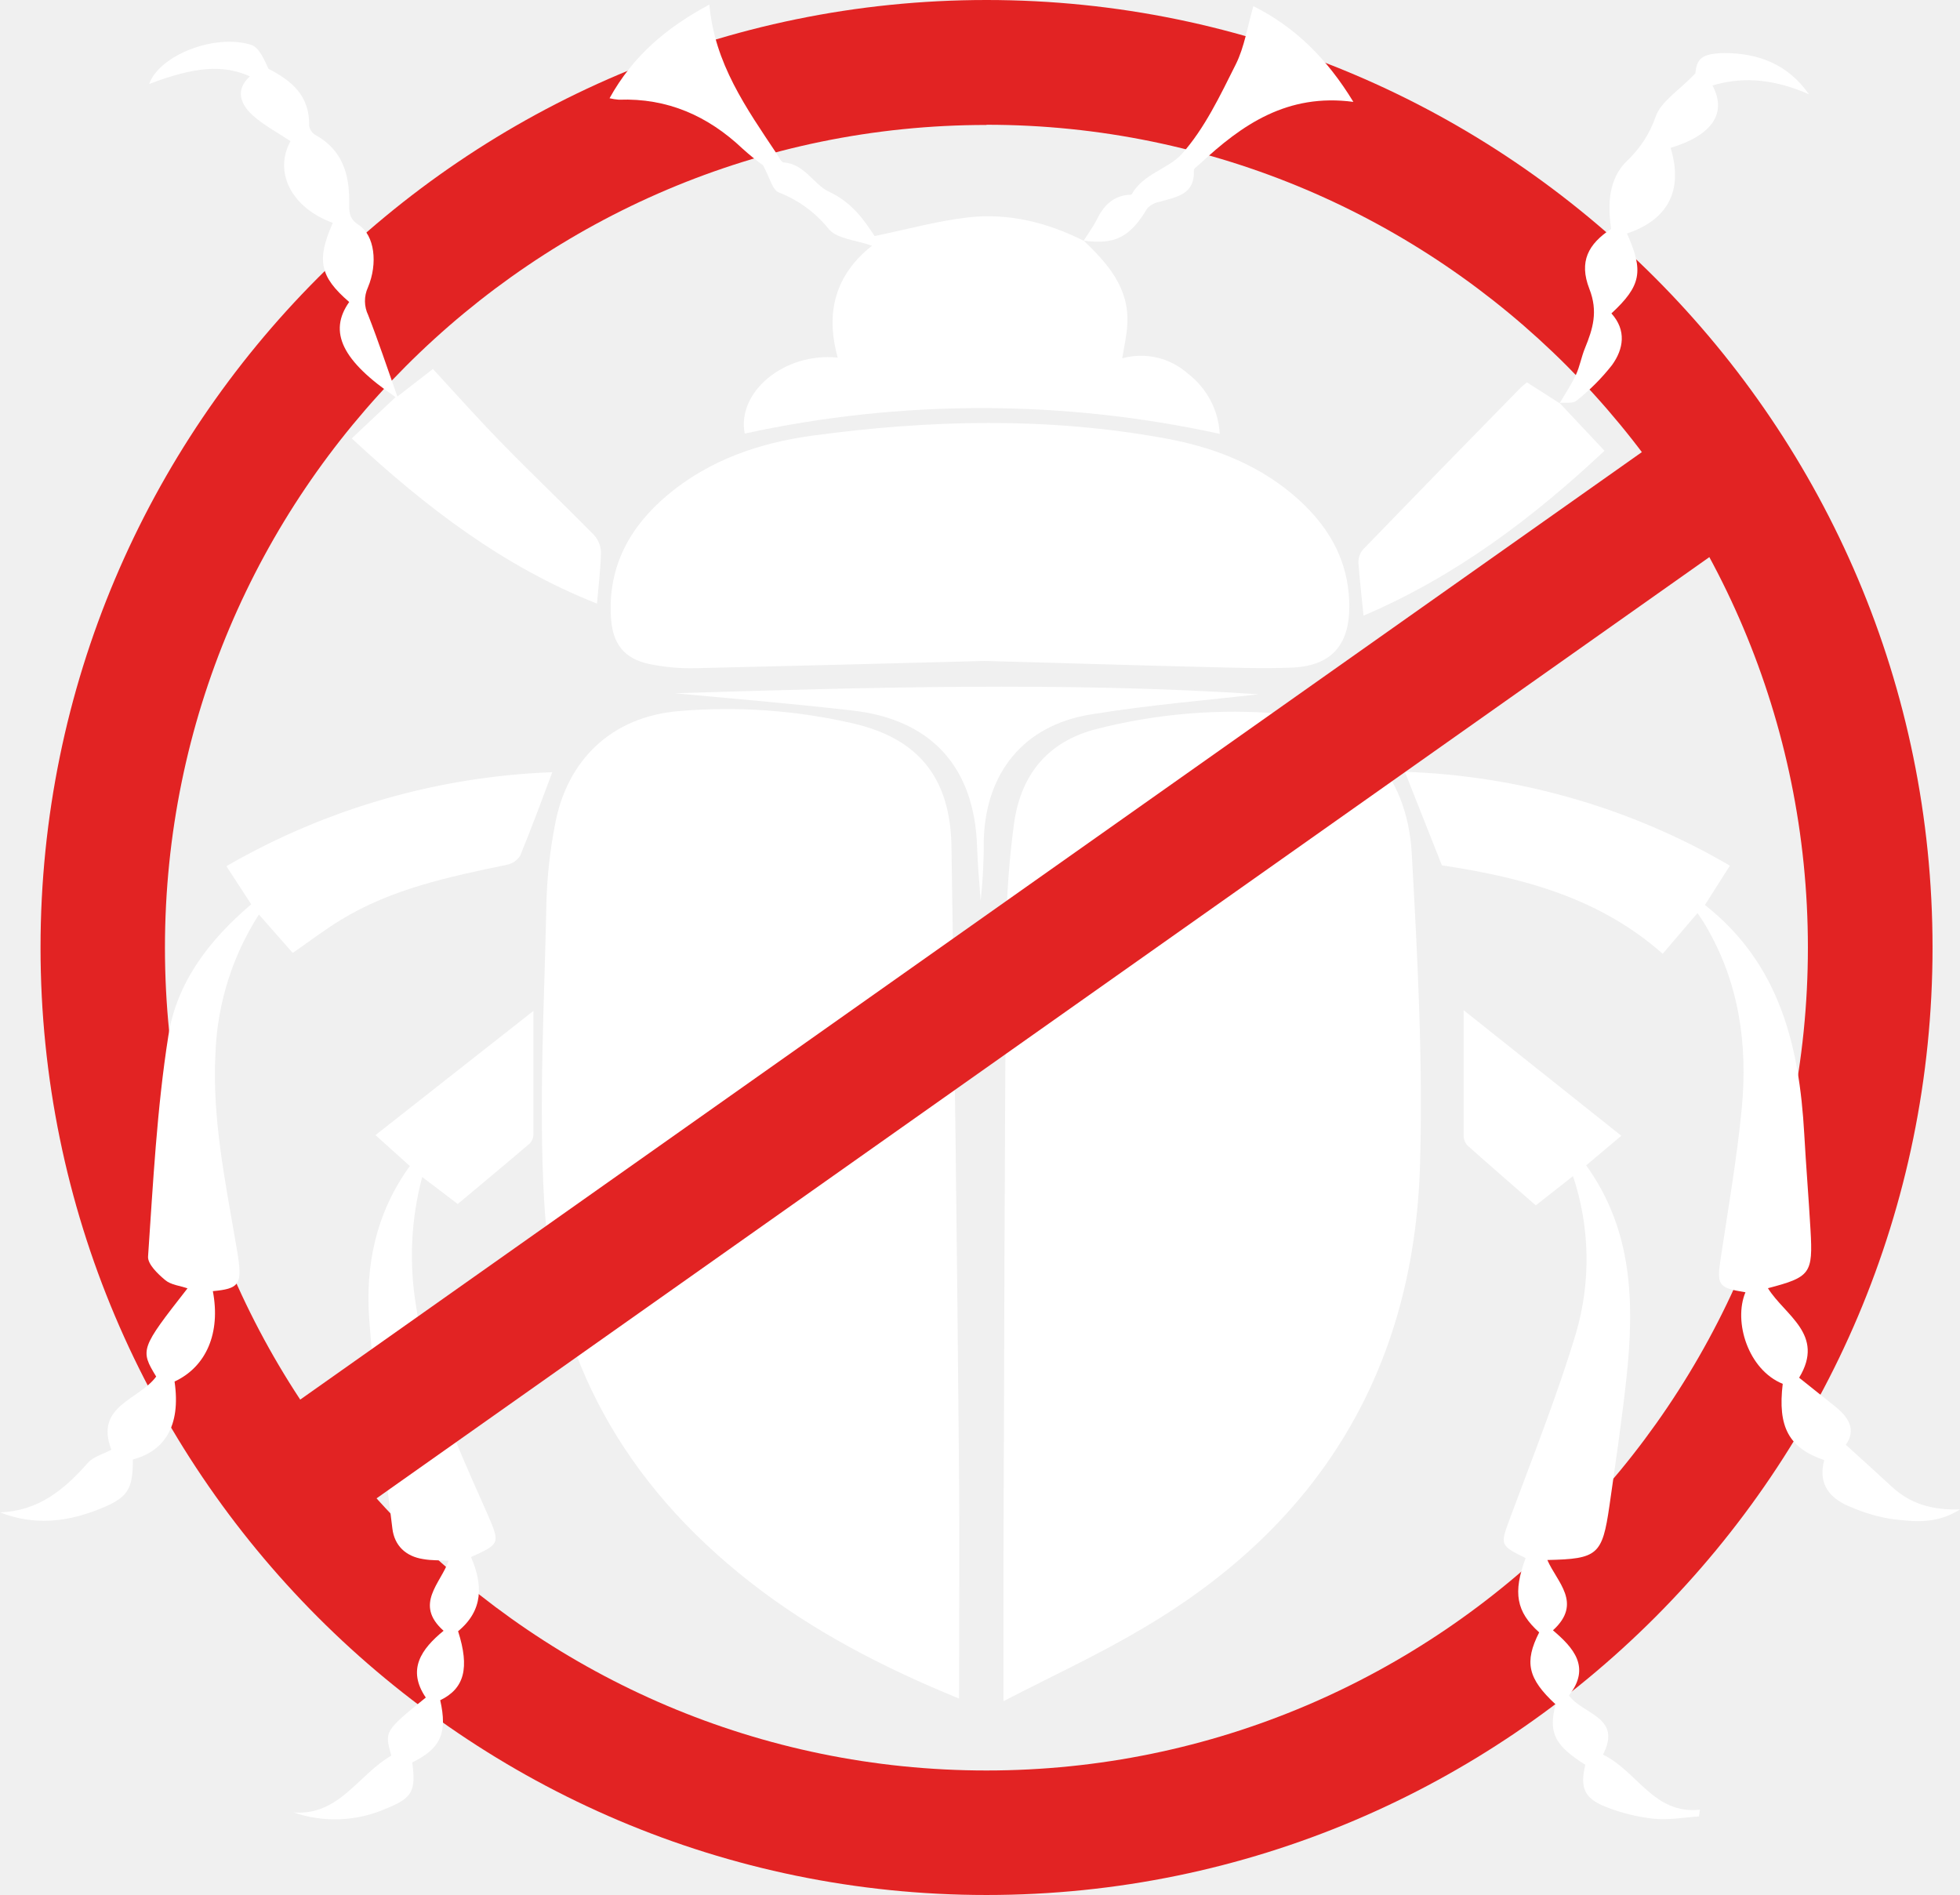
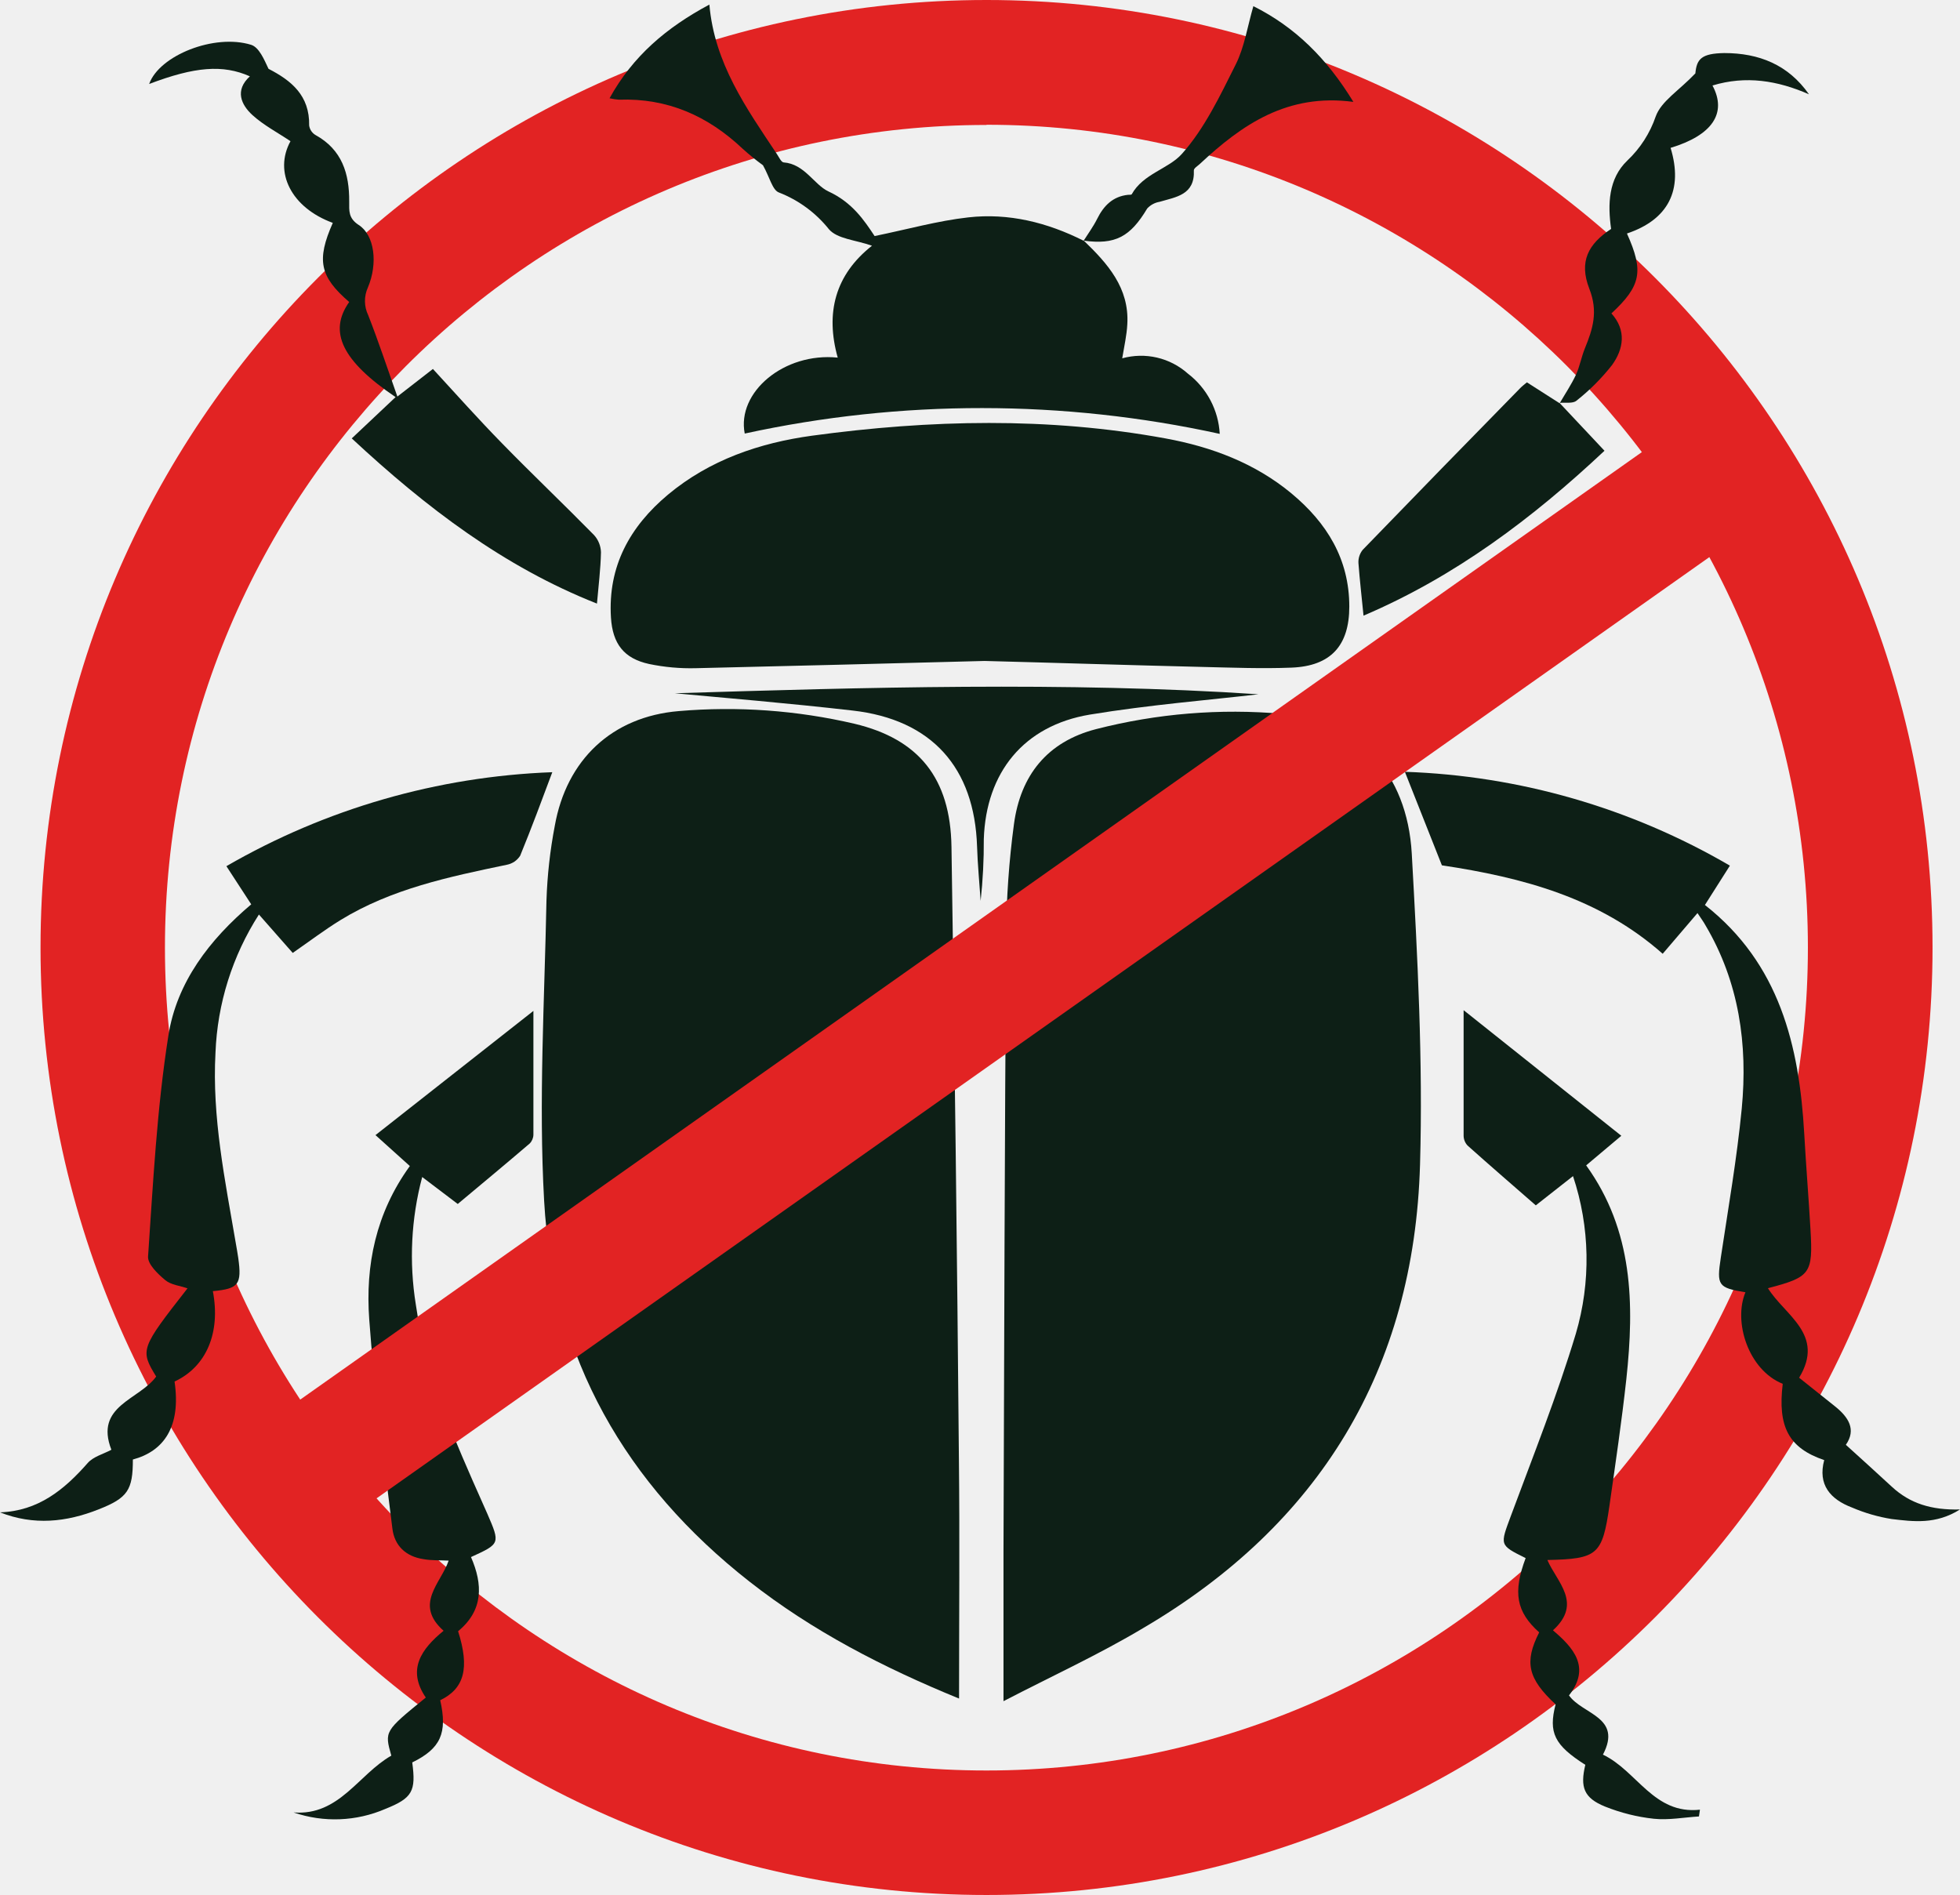
<svg xmlns="http://www.w3.org/2000/svg" viewBox="0 0 69.301 67" width="69.301" height="67" fill="none" role="img" aria-label="Billigskadedyr.dk">
+   <style>
+   .fg { fill: #0d1f16; }
+   @media (prefers-color-scheme: dark) { .fg { fill: #ffffff; } }
+ </style>
  <g clip-path="url(#clip0_609_2)">
    <path d="M34.88 67C16.434 67 1.433 51.973 1.433 33.503C1.433 15.032 16.434 0 34.88 0C53.325 0 68.33 15.029 68.33 33.503C68.33 51.977 53.329 67 34.88 67ZM34.88 4.418C18.862 4.418 5.832 17.467 5.832 33.508C5.832 49.549 18.862 62.598 34.88 62.598C50.897 62.598 63.923 49.54 63.923 33.503C63.923 17.465 50.895 4.411 34.88 4.411V4.418Z" fill="#E22323" />
-     <path d="M35.481 60.147C35.481 58.266 35.481 56.575 35.481 54.883C35.506 47.611 35.523 40.338 35.575 33.066C35.584 31.753 35.676 30.441 35.851 29.14C36.081 27.421 37.02 26.227 38.755 25.779C40.907 25.227 43.137 25.044 45.35 25.239C47.992 25.462 49.755 27.304 49.917 30.183C50.121 33.843 50.315 37.517 50.209 41.176C50.001 48.414 46.661 53.901 40.418 57.564C38.853 58.499 37.2 59.256 35.481 60.147Z" fill="white" />
-     <path d="M33.91 60.055C31.206 58.949 28.722 57.663 26.499 55.919C22.128 52.491 19.55 48.017 19.239 42.455C19.042 38.926 19.253 35.375 19.322 31.834C19.351 30.949 19.449 30.067 19.616 29.198C20.031 26.86 21.64 25.34 23.996 25.142C26.08 24.963 28.179 25.114 30.216 25.59C32.477 26.13 33.605 27.505 33.642 29.938C33.755 37.166 33.842 44.393 33.905 51.619C33.935 54.392 33.91 57.165 33.91 60.055Z" fill="white" />
-     <path d="M34.813 23.369C31.287 23.461 27.943 23.549 24.598 23.625C24.046 23.639 23.495 23.589 22.954 23.477C22.057 23.283 21.66 22.758 21.602 21.835C21.489 20.023 22.272 18.616 23.617 17.49C25.091 16.259 26.858 15.658 28.715 15.404C32.879 14.838 37.058 14.739 41.215 15.502C42.831 15.798 44.37 16.372 45.665 17.447C46.913 18.485 47.708 19.765 47.708 21.447C47.708 22.826 47.054 23.551 45.663 23.605C44.623 23.646 43.58 23.605 42.54 23.581C39.904 23.518 37.268 23.432 34.813 23.369Z" fill="white" />
+     <path d="M35.481 60.147C35.481 58.266 35.481 56.575 35.481 54.883C35.506 47.611 35.523 40.338 35.575 33.066C35.584 31.753 35.676 30.441 35.851 29.14C36.081 27.421 37.02 26.227 38.755 25.779C40.907 25.227 43.137 25.044 45.35 25.239C47.992 25.462 49.755 27.304 49.917 30.183C50.121 33.843 50.315 37.517 50.209 41.176C50.001 48.414 46.661 53.901 40.418 57.564C38.853 58.499 37.2 59.256 35.481 60.147Z" class="fg" />
+     <path d="M33.91 60.055C31.206 58.949 28.722 57.663 26.499 55.919C22.128 52.491 19.55 48.017 19.239 42.455C19.042 38.926 19.253 35.375 19.322 31.834C19.351 30.949 19.449 30.067 19.616 29.198C20.031 26.86 21.64 25.34 23.996 25.142C26.08 24.963 28.179 25.114 30.216 25.59C32.477 26.13 33.605 27.505 33.642 29.938C33.755 37.166 33.842 44.393 33.905 51.619C33.935 54.392 33.91 57.165 33.91 60.055Z" class="fg" />
+     <path d="M34.813 23.369C31.287 23.461 27.943 23.549 24.598 23.625C24.046 23.639 23.495 23.589 22.954 23.477C22.057 23.283 21.66 22.758 21.602 21.835C21.489 20.023 22.272 18.616 23.617 17.49C25.091 16.259 26.858 15.658 28.715 15.404C32.879 14.838 37.058 14.739 41.215 15.502C42.831 15.798 44.37 16.372 45.665 17.447C46.913 18.485 47.708 19.765 47.708 21.447C47.708 22.826 47.054 23.551 45.663 23.605C44.623 23.646 43.58 23.605 42.54 23.581C39.904 23.518 37.268 23.432 34.813 23.369Z" class="fg" />
    <path d="M34.711 22.598C31.752 22.675 28.947 22.754 26.142 22.812C25.679 22.824 25.216 22.783 24.763 22.689C24.005 22.526 23.685 22.083 23.628 21.312C23.534 19.791 24.19 18.614 25.319 17.667C26.555 16.633 28.036 16.129 29.595 15.917C33.089 15.442 36.598 15.359 40.08 15.998C41.439 16.248 42.727 16.73 43.813 17.631C44.86 18.501 45.526 19.575 45.526 20.986C45.526 22.143 44.979 22.75 43.811 22.797C42.939 22.831 42.064 22.797 41.191 22.777C38.981 22.724 36.769 22.655 34.711 22.598Z" fill="url(#paint0_linear_609_2)" />
-     <path d="M38.318 8.506C39.164 9.321 39.934 10.18 39.859 11.464C39.839 11.854 39.75 12.239 39.679 12.669C40.081 12.558 40.503 12.549 40.908 12.643C41.313 12.737 41.689 12.932 42 13.209C42.33 13.461 42.602 13.782 42.797 14.15C42.992 14.518 43.105 14.924 43.127 15.34C37.595 14.128 31.866 14.124 26.332 15.329C26.045 13.87 27.718 12.452 29.62 12.644C29.177 11.065 29.529 9.713 30.832 8.688C30.252 8.483 29.604 8.449 29.309 8.105C28.844 7.523 28.233 7.074 27.539 6.805C27.309 6.719 27.214 6.265 26.977 5.843C26.727 5.661 26.488 5.467 26.259 5.26C25.03 4.097 23.599 3.462 21.882 3.525C21.771 3.516 21.661 3.5 21.552 3.474C22.38 1.976 23.567 0.973 25.082 0.162C25.262 2.244 26.393 3.83 27.471 5.449C27.542 5.555 27.622 5.735 27.708 5.742C28.451 5.798 28.785 6.532 29.29 6.767C30.137 7.157 30.561 7.798 30.924 8.346C32.093 8.107 33.154 7.807 34.235 7.686C35.663 7.524 37.033 7.866 38.317 8.513L38.318 8.506Z" fill="white" />
+     <path d="M38.318 8.506C39.164 9.321 39.934 10.18 39.859 11.464C39.839 11.854 39.75 12.239 39.679 12.669C40.081 12.558 40.503 12.549 40.908 12.643C41.313 12.737 41.689 12.932 42 13.209C42.33 13.461 42.602 13.782 42.797 14.15C42.992 14.518 43.105 14.924 43.127 15.34C37.595 14.128 31.866 14.124 26.332 15.329C26.045 13.87 27.718 12.452 29.62 12.644C29.177 11.065 29.529 9.713 30.832 8.688C30.252 8.483 29.604 8.449 29.309 8.105C28.844 7.523 28.233 7.074 27.539 6.805C27.309 6.719 27.214 6.265 26.977 5.843C26.727 5.661 26.488 5.467 26.259 5.26C25.03 4.097 23.599 3.462 21.882 3.525C21.771 3.516 21.661 3.5 21.552 3.474C22.38 1.976 23.567 0.973 25.082 0.162C25.262 2.244 26.393 3.83 27.471 5.449C27.542 5.555 27.622 5.735 27.708 5.742C28.451 5.798 28.785 6.532 29.29 6.767C30.137 7.157 30.561 7.798 30.924 8.346C32.093 8.107 33.154 7.807 34.235 7.686C35.663 7.524 37.033 7.866 38.317 8.513L38.318 8.506Z" class="fg" />
    <path d="M40.556 12.687C40.302 12.462 39.996 12.305 39.666 12.228C39.336 12.152 38.992 12.159 38.665 12.25C38.717 11.899 38.791 11.587 38.807 11.268C38.864 10.222 38.239 9.52 37.55 8.857C36.532 8.304 35.373 8.069 34.221 8.182C33.471 8.288 32.727 8.434 31.992 8.619C31.312 8.905 31.312 9.024 30.944 9.488C30.301 10.245 30.162 11.175 30.459 12.229C28.907 12.07 27.544 13.229 27.778 14.419C32.288 13.434 36.958 13.434 41.468 14.419C41.45 14.081 41.359 13.752 41.202 13.453C41.044 13.154 40.824 12.893 40.556 12.687Z" fill="url(#paint1_linear_609_2)" />
-     <path d="M8.005 30.625C11.518 28.593 15.474 27.452 19.528 27.302C19.169 28.262 18.797 29.268 18.392 30.255C18.339 30.338 18.27 30.409 18.189 30.464C18.107 30.519 18.016 30.557 17.919 30.575C15.881 31 13.841 31.424 12.035 32.533C11.471 32.88 10.941 33.283 10.35 33.692L9.155 32.334C8.216 33.796 7.686 35.483 7.619 37.22C7.494 39.504 7.957 41.725 8.337 43.953C8.368 44.133 8.399 44.302 8.424 44.476C8.555 45.413 8.438 45.566 7.526 45.65C7.806 47.121 7.3 48.321 6.172 48.846C6.405 50.447 5.795 51.308 4.698 51.603C4.698 52.682 4.518 52.961 3.484 53.367C2.345 53.818 1.192 53.942 6.10352e-05 53.471C1.352 53.425 2.272 52.671 3.103 51.725C3.304 51.497 3.663 51.407 3.938 51.258C3.333 49.698 4.924 49.497 5.522 48.67C4.949 47.726 4.963 47.682 6.63 45.551C6.36 45.458 6.041 45.429 5.84 45.258C5.577 45.039 5.217 44.694 5.235 44.426C5.414 41.818 5.547 39.198 5.953 36.621C6.244 34.736 7.407 33.222 8.883 31.974L8.005 30.625Z" fill="white" />
-     <path d="M60.019 32.283L58.789 33.722C56.554 31.744 53.839 31.025 50.982 30.595L49.673 27.288C53.718 27.425 57.667 28.565 61.165 30.606C60.862 31.084 60.581 31.523 60.282 31.997C62.921 34.069 63.618 36.968 63.794 40.09C63.857 41.219 63.95 42.349 64.015 43.478C64.105 45.033 64.015 45.152 62.51 45.546C63.106 46.508 64.541 47.179 63.613 48.711L64.882 49.724C65.363 50.108 65.64 50.547 65.265 51.083C65.832 51.599 66.367 52.079 66.895 52.569C67.531 53.157 68.29 53.396 69.301 53.369C68.445 53.908 67.649 53.797 66.883 53.707C66.402 53.63 65.933 53.494 65.486 53.302C64.717 53.011 64.266 52.495 64.5 51.624C63.243 51.195 62.851 50.448 63.033 48.927C61.812 48.434 61.28 46.729 61.715 45.69C60.741 45.532 60.695 45.444 60.844 44.462C61.108 42.708 61.413 40.959 61.584 39.196C61.801 36.925 61.49 34.726 60.305 32.722C60.231 32.587 60.14 32.465 60.019 32.283Z" fill="white" />
-     <path d="M54.711 55.156C55.049 55.94 55.968 56.678 54.909 57.642C55.627 58.253 56.259 58.945 55.476 59.943C55.952 60.62 57.374 60.702 56.676 62.038C57.881 62.608 58.471 64.164 60.106 63.984L60.071 64.223C59.533 64.256 58.994 64.36 58.471 64.304C57.88 64.24 57.301 64.094 56.749 63.873C56.001 63.569 55.864 63.189 56.053 62.398C54.957 61.7 54.744 61.263 55.002 60.26C54.02 59.35 53.887 58.767 54.422 57.715C53.611 56.987 53.487 56.309 53.943 55.088C53.005 54.624 53.036 54.635 53.424 53.588C54.216 51.455 55.061 49.333 55.717 47.157C56.255 45.333 56.22 43.387 55.618 41.583L54.302 42.617C53.478 41.897 52.677 41.207 51.887 40.5C51.8 40.405 51.751 40.282 51.75 40.153C51.75 38.714 51.75 37.276 51.75 35.716L57.326 40.157L56.083 41.203C57.748 43.512 57.789 46.105 57.504 48.756C57.34 50.254 57.119 51.747 56.906 53.239C56.654 54.98 56.491 55.117 54.711 55.156Z" fill="white" />
-     <path d="M18.86 35.742C18.86 37.283 18.86 38.698 18.86 40.115C18.859 40.232 18.812 40.344 18.731 40.428C17.91 41.131 17.077 41.822 16.185 42.568L14.928 41.615C14.536 43.086 14.46 44.624 14.703 46.127C15.062 48.645 16.077 50.927 17.095 53.214L17.23 53.518C17.689 54.579 17.689 54.579 16.653 55.052C17.075 56.019 17.097 56.933 16.197 57.674C16.61 58.972 16.422 59.699 15.565 60.114C15.827 61.274 15.581 61.821 14.576 62.313C14.712 63.326 14.586 63.572 13.629 63.955C12.599 64.401 11.44 64.446 10.379 64.081C11.995 64.207 12.674 62.734 13.836 62.073C13.592 61.209 13.592 61.209 15.055 60.019C14.382 59.03 14.895 58.305 15.684 57.658C14.626 56.717 15.592 55.978 15.863 55.178C15.569 55.162 15.26 55.178 14.965 55.124C14.348 55.03 13.947 54.649 13.874 54.045C13.575 51.581 13.232 49.119 13.055 46.647C12.916 44.74 13.285 42.894 14.491 41.227L13.276 40.133L18.86 35.742Z" fill="white" />
-     <path d="M13.987 14.04C12.094 12.759 11.6 11.732 12.347 10.678C11.304 9.779 11.184 9.2 11.767 7.88C10.293 7.341 9.674 6.082 10.271 4.992C9.814 4.685 9.322 4.429 8.925 4.068C8.528 3.706 8.291 3.194 8.835 2.699C7.881 2.275 6.888 2.356 5.274 2.969C5.633 1.957 7.582 1.183 8.878 1.584C9.16 1.672 9.338 2.1 9.494 2.433C10.304 2.85 10.952 3.377 10.931 4.438C10.941 4.508 10.967 4.575 11.006 4.633C11.046 4.692 11.098 4.741 11.159 4.776C12.094 5.293 12.354 6.141 12.347 7.127C12.347 7.452 12.313 7.713 12.683 7.954C13.245 8.314 13.367 9.314 13.008 10.164C12.938 10.318 12.902 10.486 12.904 10.655C12.906 10.825 12.945 10.992 13.019 11.144C13.378 12.061 13.689 12.998 14.05 14.021L15.307 13.045C16.133 13.944 16.923 14.829 17.756 15.68C18.823 16.773 19.93 17.825 21.003 18.917C21.155 19.084 21.243 19.301 21.249 19.528C21.236 20.125 21.161 20.72 21.107 21.341C17.817 20.042 15.062 17.942 12.437 15.5L13.987 14.04Z" fill="white" />
-     <path d="M55.144 14.248L56.731 15.937C54.196 18.318 51.45 20.386 48.211 21.767C48.148 21.123 48.076 20.508 48.031 19.904C48.023 19.736 48.077 19.571 48.182 19.44C50.032 17.528 51.887 15.623 53.749 13.725C53.824 13.647 53.912 13.583 53.988 13.518L55.135 14.252L55.144 14.248Z" fill="white" />
-     <path d="M23.861 24.511C30.466 24.308 37.699 24.094 44.496 24.547C42.782 24.748 40.642 24.918 38.532 25.266C36.198 25.657 34.864 27.309 34.785 29.665C34.789 30.395 34.752 31.126 34.673 31.852C34.63 31.212 34.567 30.573 34.547 29.935C34.458 27.137 32.942 25.439 30.144 25.122C27.846 24.858 25.538 24.668 23.861 24.511Z" fill="white" />
-     <path d="M55.144 14.261C55.338 13.926 55.557 13.602 55.721 13.252C55.859 12.953 55.914 12.617 56.04 12.311C56.32 11.626 56.511 11.017 56.196 10.213C55.819 9.243 56.159 8.627 56.965 8.094C56.843 7.222 56.866 6.321 57.538 5.677C57.995 5.246 58.34 4.709 58.543 4.115C58.739 3.575 59.353 3.215 59.944 2.595C59.991 2.084 60.161 1.89 60.966 1.876C62.19 1.876 63.228 2.286 63.961 3.334C62.851 2.847 61.731 2.665 60.549 3.023C61.074 4.003 60.537 4.785 59.068 5.228C59.522 6.718 58.989 7.765 57.525 8.256C58.125 9.589 58.028 10.105 56.976 11.081C57.514 11.678 57.407 12.34 56.997 12.908C56.629 13.376 56.207 13.799 55.74 14.167C55.613 14.277 55.343 14.223 55.141 14.245L55.144 14.261Z" fill="white" />
-     <path d="M38.318 8.506C38.478 8.253 38.658 8.008 38.791 7.742C39.022 7.276 39.344 6.945 39.886 6.888C39.929 6.888 40.001 6.888 40.014 6.871C40.418 6.141 41.315 5.972 41.786 5.444C42.592 4.544 43.138 3.384 43.691 2.282C44.002 1.662 44.106 0.939 44.316 0.218C45.787 0.953 46.911 2.059 47.852 3.602C45.517 3.291 43.91 4.408 42.422 5.798C42.344 5.87 42.208 5.951 42.212 6.024C42.249 6.891 41.587 6.963 40.998 7.136C40.831 7.164 40.678 7.247 40.563 7.371C39.962 8.378 39.428 8.661 38.318 8.508V8.506Z" fill="white" />
+     <path d="M8.005 30.625C11.518 28.593 15.474 27.452 19.528 27.302C19.169 28.262 18.797 29.268 18.392 30.255C18.339 30.338 18.27 30.409 18.189 30.464C18.107 30.519 18.016 30.557 17.919 30.575C15.881 31 13.841 31.424 12.035 32.533C11.471 32.88 10.941 33.283 10.35 33.692L9.155 32.334C8.216 33.796 7.686 35.483 7.619 37.22C7.494 39.504 7.957 41.725 8.337 43.953C8.368 44.133 8.399 44.302 8.424 44.476C8.555 45.413 8.438 45.566 7.526 45.65C7.806 47.121 7.3 48.321 6.172 48.846C6.405 50.447 5.795 51.308 4.698 51.603C4.698 52.682 4.518 52.961 3.484 53.367C2.345 53.818 1.192 53.942 6.10352e-05 53.471C1.352 53.425 2.272 52.671 3.103 51.725C3.304 51.497 3.663 51.407 3.938 51.258C3.333 49.698 4.924 49.497 5.522 48.67C4.949 47.726 4.963 47.682 6.63 45.551C6.36 45.458 6.041 45.429 5.84 45.258C5.577 45.039 5.217 44.694 5.235 44.426C5.414 41.818 5.547 39.198 5.953 36.621C6.244 34.736 7.407 33.222 8.883 31.974L8.005 30.625Z" class="fg" />
+     <path d="M60.019 32.283L58.789 33.722C56.554 31.744 53.839 31.025 50.982 30.595L49.673 27.288C53.718 27.425 57.667 28.565 61.165 30.606C60.862 31.084 60.581 31.523 60.282 31.997C62.921 34.069 63.618 36.968 63.794 40.09C63.857 41.219 63.95 42.349 64.015 43.478C64.105 45.033 64.015 45.152 62.51 45.546C63.106 46.508 64.541 47.179 63.613 48.711L64.882 49.724C65.363 50.108 65.64 50.547 65.265 51.083C65.832 51.599 66.367 52.079 66.895 52.569C67.531 53.157 68.29 53.396 69.301 53.369C68.445 53.908 67.649 53.797 66.883 53.707C66.402 53.63 65.933 53.494 65.486 53.302C64.717 53.011 64.266 52.495 64.5 51.624C63.243 51.195 62.851 50.448 63.033 48.927C61.812 48.434 61.28 46.729 61.715 45.69C60.741 45.532 60.695 45.444 60.844 44.462C61.108 42.708 61.413 40.959 61.584 39.196C61.801 36.925 61.49 34.726 60.305 32.722C60.231 32.587 60.14 32.465 60.019 32.283Z" class="fg" />
+     <path d="M54.711 55.156C55.049 55.94 55.968 56.678 54.909 57.642C55.627 58.253 56.259 58.945 55.476 59.943C55.952 60.62 57.374 60.702 56.676 62.038C57.881 62.608 58.471 64.164 60.106 63.984L60.071 64.223C59.533 64.256 58.994 64.36 58.471 64.304C57.88 64.24 57.301 64.094 56.749 63.873C56.001 63.569 55.864 63.189 56.053 62.398C54.957 61.7 54.744 61.263 55.002 60.26C54.02 59.35 53.887 58.767 54.422 57.715C53.611 56.987 53.487 56.309 53.943 55.088C53.005 54.624 53.036 54.635 53.424 53.588C54.216 51.455 55.061 49.333 55.717 47.157C56.255 45.333 56.22 43.387 55.618 41.583L54.302 42.617C53.478 41.897 52.677 41.207 51.887 40.5C51.8 40.405 51.751 40.282 51.75 40.153C51.75 38.714 51.75 37.276 51.75 35.716L57.326 40.157L56.083 41.203C57.748 43.512 57.789 46.105 57.504 48.756C57.34 50.254 57.119 51.747 56.906 53.239C56.654 54.98 56.491 55.117 54.711 55.156Z" class="fg" />
+     <path d="M18.86 35.742C18.86 37.283 18.86 38.698 18.86 40.115C18.859 40.232 18.812 40.344 18.731 40.428C17.91 41.131 17.077 41.822 16.185 42.568L14.928 41.615C14.536 43.086 14.46 44.624 14.703 46.127C15.062 48.645 16.077 50.927 17.095 53.214L17.23 53.518C17.689 54.579 17.689 54.579 16.653 55.052C17.075 56.019 17.097 56.933 16.197 57.674C16.61 58.972 16.422 59.699 15.565 60.114C15.827 61.274 15.581 61.821 14.576 62.313C14.712 63.326 14.586 63.572 13.629 63.955C12.599 64.401 11.44 64.446 10.379 64.081C11.995 64.207 12.674 62.734 13.836 62.073C13.592 61.209 13.592 61.209 15.055 60.019C14.382 59.03 14.895 58.305 15.684 57.658C14.626 56.717 15.592 55.978 15.863 55.178C15.569 55.162 15.26 55.178 14.965 55.124C14.348 55.03 13.947 54.649 13.874 54.045C13.575 51.581 13.232 49.119 13.055 46.647C12.916 44.74 13.285 42.894 14.491 41.227L13.276 40.133L18.86 35.742Z" class="fg" />
+     <path d="M13.987 14.04C12.094 12.759 11.6 11.732 12.347 10.678C11.304 9.779 11.184 9.2 11.767 7.88C10.293 7.341 9.674 6.082 10.271 4.992C9.814 4.685 9.322 4.429 8.925 4.068C8.528 3.706 8.291 3.194 8.835 2.699C7.881 2.275 6.888 2.356 5.274 2.969C5.633 1.957 7.582 1.183 8.878 1.584C9.16 1.672 9.338 2.1 9.494 2.433C10.304 2.85 10.952 3.377 10.931 4.438C10.941 4.508 10.967 4.575 11.006 4.633C11.046 4.692 11.098 4.741 11.159 4.776C12.094 5.293 12.354 6.141 12.347 7.127C12.347 7.452 12.313 7.713 12.683 7.954C13.245 8.314 13.367 9.314 13.008 10.164C12.938 10.318 12.902 10.486 12.904 10.655C12.906 10.825 12.945 10.992 13.019 11.144C13.378 12.061 13.689 12.998 14.05 14.021L15.307 13.045C16.133 13.944 16.923 14.829 17.756 15.68C18.823 16.773 19.93 17.825 21.003 18.917C21.155 19.084 21.243 19.301 21.249 19.528C21.236 20.125 21.161 20.72 21.107 21.341C17.817 20.042 15.062 17.942 12.437 15.5L13.987 14.04Z" class="fg" />
+     <path d="M55.144 14.248L56.731 15.937C54.196 18.318 51.45 20.386 48.211 21.767C48.148 21.123 48.076 20.508 48.031 19.904C48.023 19.736 48.077 19.571 48.182 19.44C50.032 17.528 51.887 15.623 53.749 13.725C53.824 13.647 53.912 13.583 53.988 13.518L55.135 14.252L55.144 14.248Z" class="fg" />
+     <path d="M23.861 24.511C30.466 24.308 37.699 24.094 44.496 24.547C42.782 24.748 40.642 24.918 38.532 25.266C36.198 25.657 34.864 27.309 34.785 29.665C34.789 30.395 34.752 31.126 34.673 31.852C34.63 31.212 34.567 30.573 34.547 29.935C34.458 27.137 32.942 25.439 30.144 25.122C27.846 24.858 25.538 24.668 23.861 24.511Z" class="fg" />
+     <path d="M55.144 14.261C55.338 13.926 55.557 13.602 55.721 13.252C55.859 12.953 55.914 12.617 56.04 12.311C56.32 11.626 56.511 11.017 56.196 10.213C55.819 9.243 56.159 8.627 56.965 8.094C56.843 7.222 56.866 6.321 57.538 5.677C57.995 5.246 58.34 4.709 58.543 4.115C58.739 3.575 59.353 3.215 59.944 2.595C59.991 2.084 60.161 1.89 60.966 1.876C62.19 1.876 63.228 2.286 63.961 3.334C62.851 2.847 61.731 2.665 60.549 3.023C61.074 4.003 60.537 4.785 59.068 5.228C59.522 6.718 58.989 7.765 57.525 8.256C58.125 9.589 58.028 10.105 56.976 11.081C57.514 11.678 57.407 12.34 56.997 12.908C56.629 13.376 56.207 13.799 55.74 14.167C55.613 14.277 55.343 14.223 55.141 14.245L55.144 14.261Z" class="fg" />
+     <path d="M38.318 8.506C38.478 8.253 38.658 8.008 38.791 7.742C39.022 7.276 39.344 6.945 39.886 6.888C39.929 6.888 40.001 6.888 40.014 6.871C40.418 6.141 41.315 5.972 41.786 5.444C42.592 4.544 43.138 3.384 43.691 2.282C44.002 1.662 44.106 0.939 44.316 0.218C45.787 0.953 46.911 2.059 47.852 3.602C45.517 3.291 43.91 4.408 42.422 5.798C42.344 5.87 42.208 5.951 42.212 6.024C42.249 6.891 41.587 6.963 40.998 7.136C40.831 7.164 40.678 7.247 40.563 7.371C39.962 8.378 39.428 8.661 38.318 8.508V8.506Z" class="fg" />
    <path d="M32.54 56.805C30.338 55.868 28.316 54.78 26.506 53.306C22.947 50.407 20.848 46.63 20.595 41.915C20.433 38.93 20.607 35.923 20.661 32.924C20.687 32.175 20.767 31.43 20.902 30.694C21.241 28.716 22.55 27.43 24.468 27.262C26.165 27.109 27.876 27.237 29.532 27.64C31.374 28.09 32.29 29.259 32.323 31.32C32.413 37.434 32.485 43.548 32.536 49.662C32.558 52.013 32.54 54.363 32.54 56.805Z" fill="url(#paint2_linear_609_2)" />
    <path d="M37.065 56.805C39.265 55.868 41.287 54.78 43.097 53.306C46.656 50.407 48.755 46.63 49.008 41.915C49.17 38.93 48.997 35.923 48.942 32.924C48.917 32.175 48.837 31.43 48.701 30.694C48.364 28.716 47.053 27.43 45.137 27.262C43.439 27.109 41.727 27.237 40.071 27.64C38.23 28.09 37.313 29.259 37.282 31.32C37.189 37.434 37.118 43.548 37.069 49.662C37.045 52.013 37.065 54.363 37.065 56.805Z" fill="url(#paint3_linear_609_2)" />
    <path d="M59.672 14.841L8.767 50.79L11.305 54.395L62.211 18.446L59.672 14.841Z" fill="#E22323" />
  </g>
  <defs>
    <clipPath id="clip0_609_2">
-       <rect width="69.301" height="67" fill="white" />
+       <rect width="69.301" height="67" class="fg" />
    </clipPath>
  </defs>
</svg>
